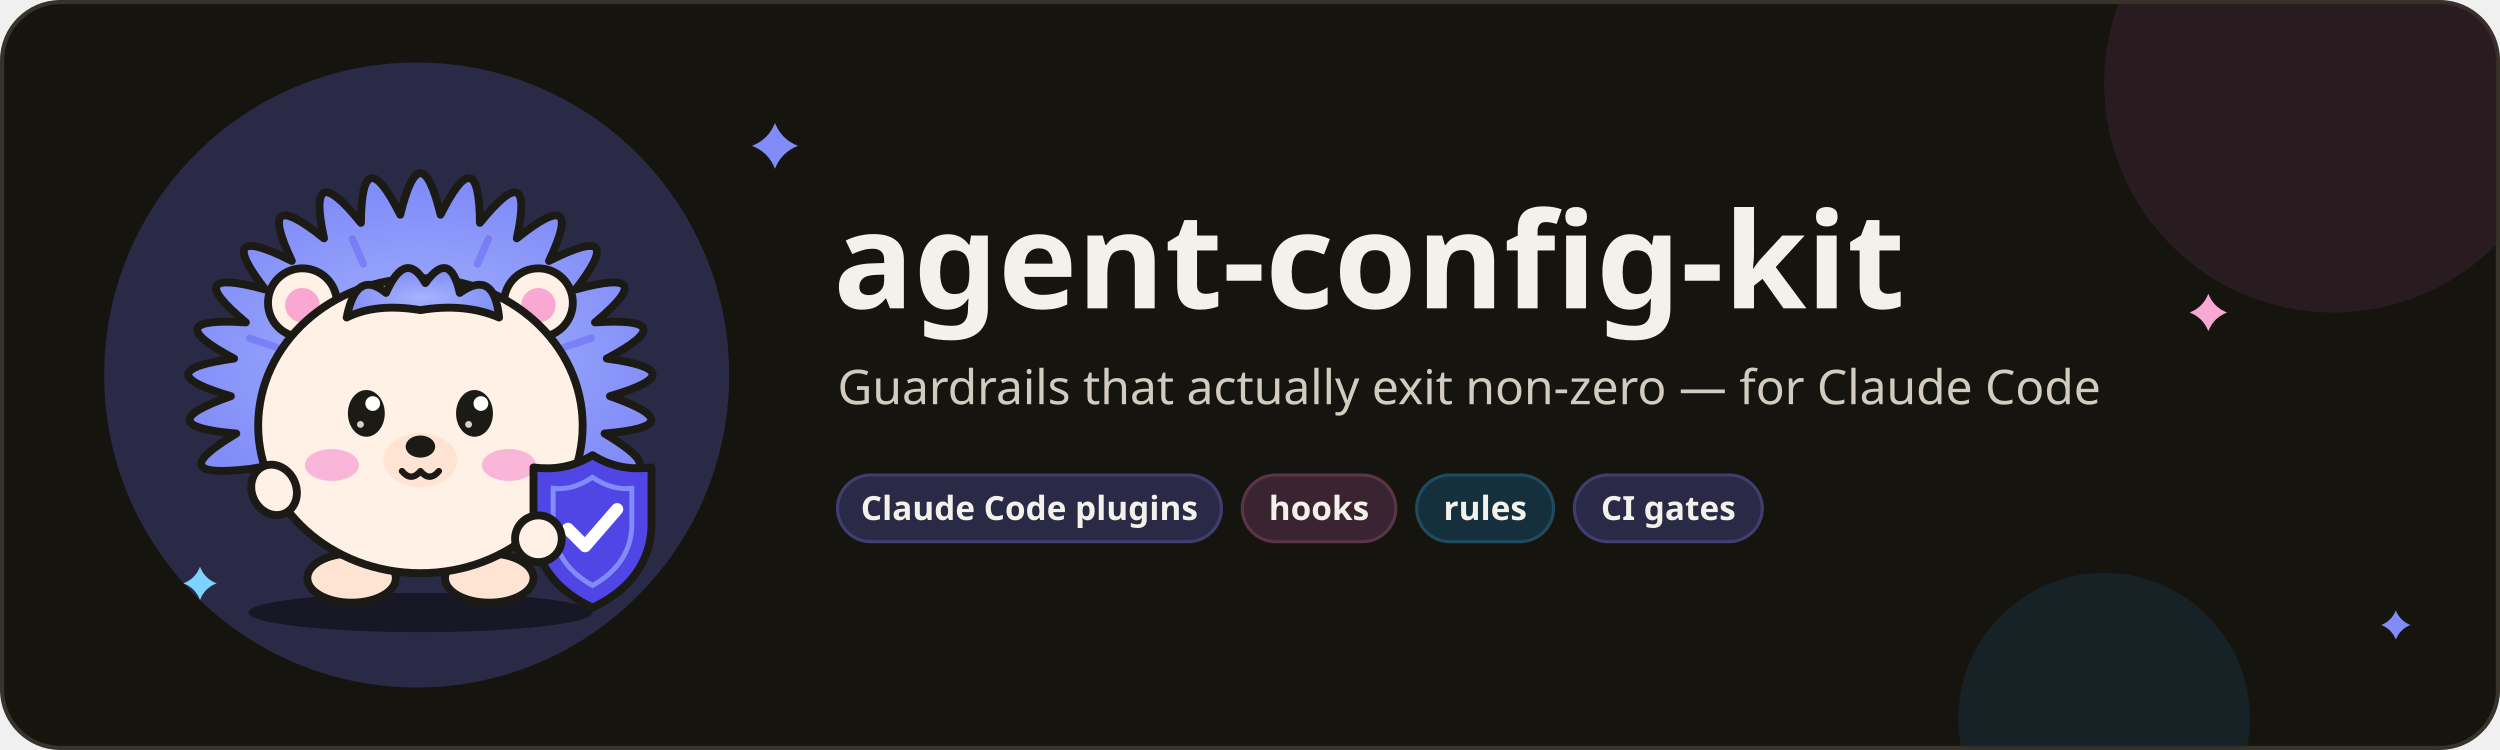
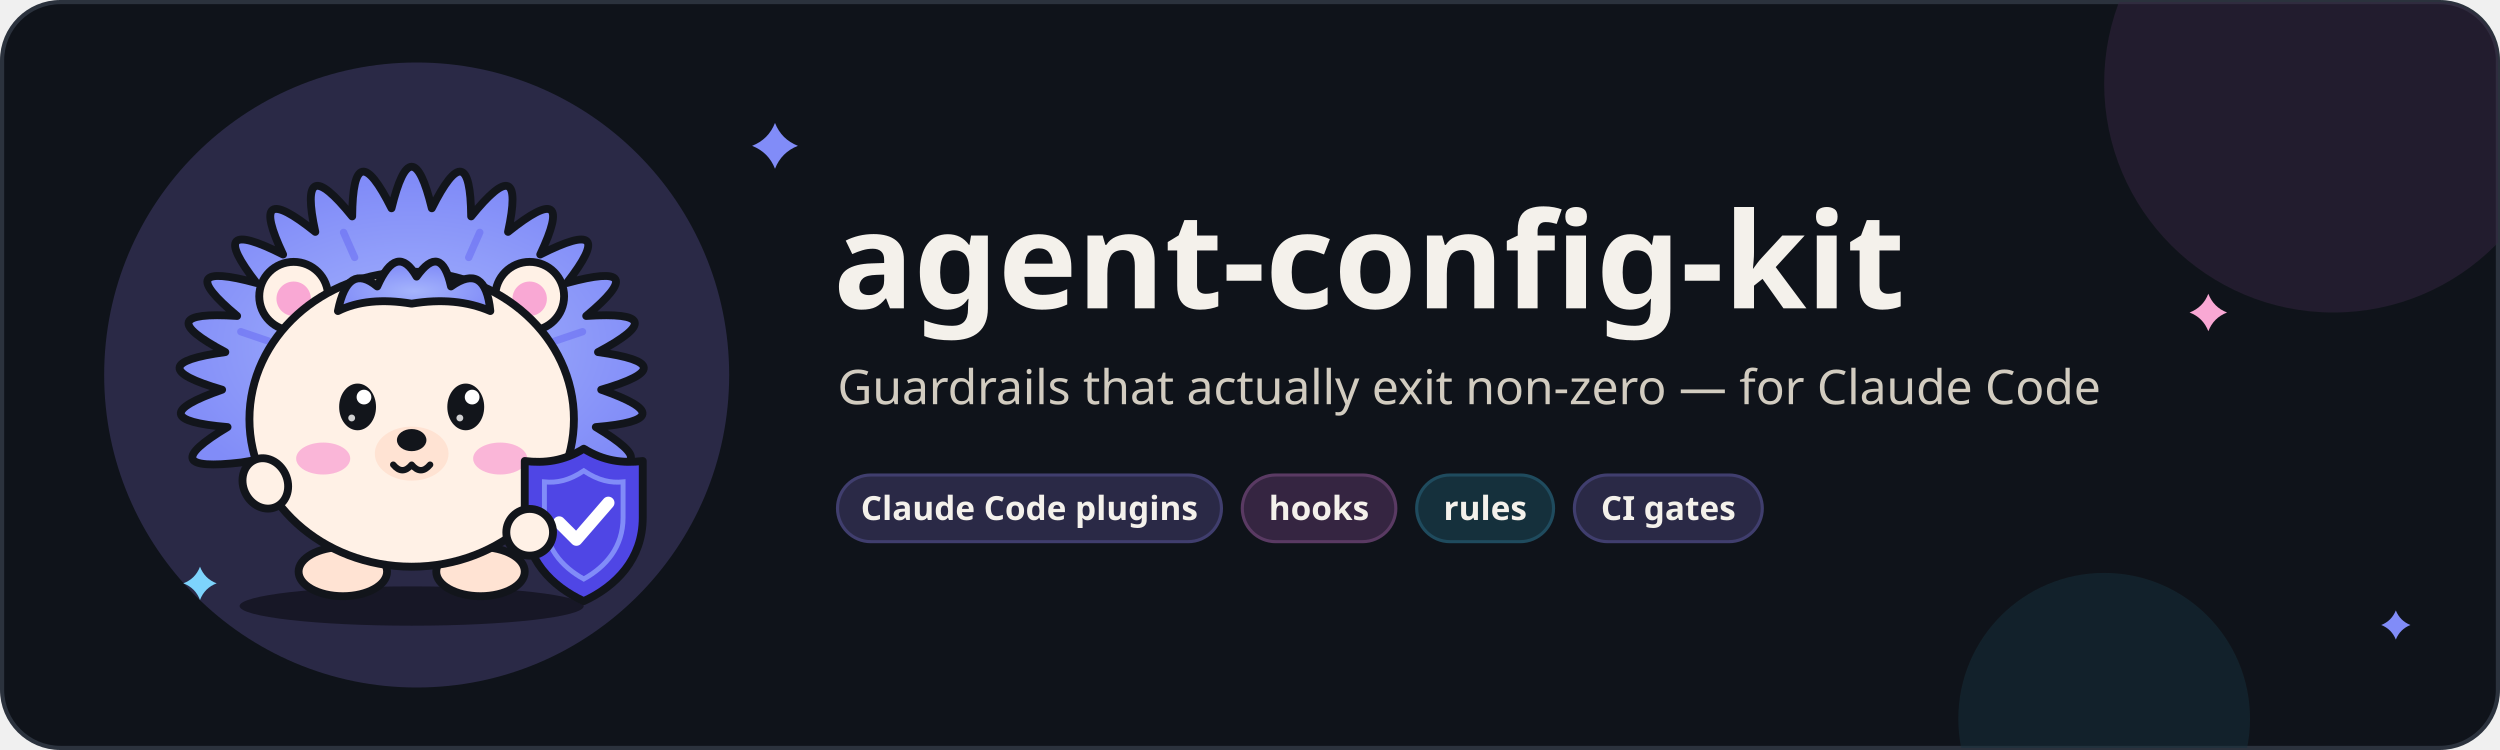
<svg xmlns="http://www.w3.org/2000/svg" viewBox="0 0 1200 360" role="img" aria-labelledby="t d">
  <defs>
    <style>.s{font-family:'Plus Jakarta Sans', system-ui, sans-serif}.m{font-family:ui-monospace, 'SF Mono', Menlo, Consolas, monospace;font-variant-ligatures:none}.eye,.tw,.blob{transform-box:fill-box;transform-origin:50% 50%}.eye{animation:blink 4.6s ease-in-out infinite}@keyframes blink{0%,93%,96%,100%{transform:scaleY(1)}94%,95%{transform:scaleY(.1)}}.glint{animation:glint 4.6s ease-in-out infinite}@keyframes glint{0%,93%,96%,100%{opacity:1}93.6%,95.4%{opacity:0}}.tw{animation:twinkle 6s ease-in-out infinite}.tw1{animation-delay:.6s}.tw2{animation-delay:2.1s}.tw3{animation-delay:3.6s}.tw4{animation-delay:5.1s}.tw5{animation-delay:1.35s}.tw6{animation-delay:2.85s}.tw7{animation-delay:4.35s}@keyframes twinkle{0%,32%,100%{transform:scale(1);opacity:1}10%{transform:scale(.85);opacity:.6}22%{transform:scale(1.1);opacity:1}}.blob{animation:drift-a 9s ease-in-out infinite}.blob2{animation-name:drift-b}.blob3{animation-name:drift-c}@keyframes drift-a{0%,100%{transform:translate(0,0)}50%{transform:translate(2px,-2px)}}@keyframes drift-b{0%,100%{transform:translate(0,0)}50%{transform:translate(-2.5px,2px)}}@keyframes drift-c{0%,100%{transform:translate(0,0)}50%{transform:translate(2px,-1.5px)}}@media (prefers-reduced-motion:reduce){*,*::before,*::after{animation:none!important}}</style>
    <filter id="sh" x="-10%" y="-10%" width="120%" height="140%">
      <feDropShadow dx="0" dy="4" stdDeviation="6" flood-color="#000000" flood-opacity="0.5" />
    </filter>
  </defs>
  <clipPath id="cc">
    <rect x="1" y="1" width="1198" height="358" rx="28" />
  </clipPath>
-   <rect x="1" y="1" width="1198" height="358" rx="28" fill="#16140f" stroke="#37322a" stroke-width="2" />
+   <rect x="1" y="1" width="1198" height="358" rx="28" fill="#0f131a" stroke="#2b323d" stroke-width="2" />
  <g clip-path="url(#cc)">
    <g class="blob">
      <circle cx="200" cy="180" r="150" fill="#2a2946" />
    </g>
    <g class="blob blob2">
-       <circle cx="1120" cy="40" r="110" fill="#3b2431" opacity="0.5" />
+       <circle cx="1120" cy="40" r="110" fill="#352541" opacity="0.5" />
    </g>
    <g class="blob blob3">
      <circle cx="1010" cy="345" r="70" fill="#15303c" opacity="0.5" />
    </g>
  </g>
  <g class="tw tw1">
    <path d="M372,59Q375.1,66.9 383,70Q375.1,73.1 372,81Q368.9,73.1 361,70Q368.9,66.9 372,59Z" fill="#818cf8" opacity="1" />
  </g>
  <g class="tw tw2">
    <path d="M1060,141Q1062.5,147.5 1069,150Q1062.5,152.5 1060,159Q1057.5,152.5 1051,150Q1057.5,147.5 1060,141Z" fill="#f9a8d4" opacity="1" />
  </g>
  <g class="tw tw3">
    <path d="M96,272Q98.2,277.8 104,280Q98.2,282.2 96,288Q93.8,282.2 88,280Q93.8,277.8 96,272Z" fill="#7dd3fc" opacity="1" />
  </g>
  <g class="tw tw4">
    <path d="M1150,293Q1152,298 1157,300Q1152,302 1150,307Q1148,302 1143,300Q1148,298 1150,293Z" fill="#818cf8" opacity="1" />
  </g>
-   <g transform="translate(72 58) scale(1.18)">
+   <g transform="translate(67.8 54.9) scale(1.18)">
    <defs>
      <radialGradient id="mg" cx="50%" cy="60%" r="55%">
        <stop offset="0" stop-color="#a5b4fc" />
        <stop offset="1" stop-color="#818cf8" />
      </radialGradient>
    </defs>
    <ellipse cx="110" cy="200" rx="70" ry="8" fill="#000000" opacity="0.45" />
-     <path d="M110,130L40.7,141.6Q3.9,145.9 35.1,127.2Q-1.8,124.1 32.9,112Q-2.4,101.7 34.2,96.7Q2,79.6 39,82Q11.3,58.9 46.9,68.6Q25.1,40.5 57.7,57Q42.7,25.3 70.8,47.8Q63.4,13.8 85.8,41.5Q86.1,6.8 101.8,38.2Q110,4.4 118.2,38.2Q133.9,6.8 134.2,41.5Q156.6,13.8 149.2,47.8Q177.3,25.3 162.3,57Q194.9,40.5 173.1,68.6Q208.7,58.9 181,82Q218,79.6 185.8,96.7Q222.4,101.7 187.1,112Q221.8,124.1 184.9,127.2Q216.1,145.9 179.3,141.6Z" fill="url(#mg)" stroke="#1c1a15" stroke-width="3.2" stroke-linejoin="round" stroke-linecap="round" />
+     <path d="M110,130L40.7,141.6Q3.9,145.9 35.1,127.2Q-1.8,124.1 32.9,112Q-2.4,101.7 34.2,96.7Q2,79.6 39,82Q11.3,58.9 46.9,68.6Q25.1,40.5 57.7,57Q42.7,25.3 70.8,47.8Q63.4,13.8 85.8,41.5Q86.1,6.8 101.8,38.2Q110,4.4 118.2,38.2Q133.9,6.8 134.2,41.5Q156.6,13.8 149.2,47.8Q177.3,25.3 162.3,57Q194.9,40.5 173.1,68.6Q208.7,58.9 181,82Q218,79.6 185.8,96.7Q222.4,101.7 187.1,112Q221.8,124.1 184.9,127.2Q216.1,145.9 179.3,141.6Z" fill="url(#mg)" stroke="#12151b" stroke-width="3.2" stroke-linejoin="round" stroke-linecap="round" />
    <path d="M51.7,92.2L40.5,88.4" stroke="#6366f1" stroke-width="3" stroke-linecap="round" opacity=".5" />
    <path d="M65.4,71.7L56.8,64.1" stroke="#6366f1" stroke-width="3" stroke-linecap="round" opacity=".5" />
    <path d="M86.8,58.2L82.3,48" stroke="#6366f1" stroke-width="3" stroke-linecap="round" opacity=".5" />
    <path d="M133.2,58.2L137.7,48" stroke="#6366f1" stroke-width="3" stroke-linecap="round" opacity=".5" />
    <path d="M154.6,71.7L163.2,64.1" stroke="#6366f1" stroke-width="3" stroke-linecap="round" opacity=".5" />
    <path d="M168.3,92.2L179.5,88.4" stroke="#6366f1" stroke-width="3" stroke-linecap="round" opacity=".5" />
-     <circle cx="62" cy="74" r="14" fill="#fff1e6" stroke="#1c1a15" stroke-width="3.2" stroke-linejoin="round" stroke-linecap="round" />
+     <circle cx="62" cy="74" r="14" fill="#fff1e6" stroke="#12151b" stroke-width="3.2" stroke-linejoin="round" stroke-linecap="round" />
    <circle cx="62" cy="75" r="7" fill="#f9a8d4" />
-     <circle cx="158" cy="74" r="14" fill="#fff1e6" stroke="#1c1a15" stroke-width="3.2" stroke-linejoin="round" stroke-linecap="round" />
+     <circle cx="158" cy="74" r="14" fill="#fff1e6" stroke="#12151b" stroke-width="3.2" stroke-linejoin="round" stroke-linecap="round" />
    <circle cx="158" cy="75" r="7" fill="#f9a8d4" />
-     <ellipse cx="82" cy="186" rx="18" ry="10" fill="#ffe3d3" stroke="#1c1a15" stroke-width="3.2" stroke-linejoin="round" stroke-linecap="round" />
-     <ellipse cx="138" cy="186" rx="18" ry="10" fill="#ffe3d3" stroke="#1c1a15" stroke-width="3.2" stroke-linejoin="round" stroke-linecap="round" />
-     <ellipse cx="110" cy="124" rx="66" ry="60" fill="#fff1e6" stroke="#1c1a15" stroke-width="3.2" stroke-linejoin="round" stroke-linecap="round" />
-     <path d="M80,80Q84,60 96,70Q104,52 112,66Q122,52 126,70Q140,60 142,80Q128,74 110,77Q92,74 80,80Z" fill="url(#mg)" stroke="#1c1a15" stroke-width="3.2" stroke-linejoin="round" stroke-linecap="round" />
+     <ellipse cx="82" cy="186" rx="18" ry="10" fill="#ffe3d3" stroke="#12151b" stroke-width="3.2" stroke-linejoin="round" stroke-linecap="round" />
+     <ellipse cx="138" cy="186" rx="18" ry="10" fill="#ffe3d3" stroke="#12151b" stroke-width="3.2" stroke-linejoin="round" stroke-linecap="round" />
+     <ellipse cx="110" cy="124" rx="66" ry="60" fill="#fff1e6" stroke="#12151b" stroke-width="3.2" stroke-linejoin="round" stroke-linecap="round" />
+     <path d="M80,80Q84,60 96,70Q104,52 112,66Q122,52 126,70Q140,60 142,80Q128,74 110,77Q92,74 80,80Z" fill="url(#mg)" stroke="#12151b" stroke-width="3.2" stroke-linejoin="round" stroke-linecap="round" />
    <ellipse cx="74" cy="140" rx="11" ry="6.5" fill="#f9a8d4" opacity=".8" />
    <ellipse cx="146" cy="140" rx="11" ry="6.5" fill="#f9a8d4" opacity=".8" />
    <g class="eye">
-       <ellipse cx="88" cy="119" rx="7.5" ry="9.5" fill="#1c1a15" />
+       <ellipse cx="88" cy="119" rx="7.5" ry="9.5" fill="#12151b" />
      <g class="glint">
        <circle cx="90.6" cy="115" r="3" fill="#ffffff" />
        <circle cx="85.6" cy="123.5" r="1.4" fill="#ffffff" opacity=".8" />
      </g>
    </g>
    <g class="eye">
-       <ellipse cx="132" cy="119" rx="7.5" ry="9.5" fill="#1c1a15" />
+       <ellipse cx="132" cy="119" rx="7.5" ry="9.5" fill="#12151b" />
      <g class="glint">
        <circle cx="134.6" cy="115" r="3" fill="#ffffff" />
        <circle cx="129.6" cy="123.5" r="1.4" fill="#ffffff" opacity=".8" />
      </g>
    </g>
    <ellipse cx="110" cy="138" rx="15" ry="11" fill="#ffe3d3" />
-     <ellipse cx="110" cy="132.5" rx="6" ry="4.5" fill="#1c1a15" />
-     <path d="M102.5,142.5q3.75,4.5 7.5,0q3.75,4.5 7.5,0" fill="none" stroke="#1c1a15" stroke-width="2.6" stroke-linecap="round" stroke-linejoin="round" />
-     <ellipse cx="50" cy="152" rx="9" ry="10.5" fill="#fff1e6" stroke="#1c1a15" stroke-width="3.2" stroke-linejoin="round" stroke-linecap="round" transform="rotate(-25 46 150)" />
-     <path d="M180,136C188,141 196,142 204,141L204,164C204,181 193,192 180,198C167,192 156,181 156,164L156,141C164,142 172,141 180,136Z" fill="#4f46e5" stroke="#1c1a15" stroke-width="3.2" stroke-linejoin="round" stroke-linecap="round" />
+     <ellipse cx="110" cy="132.5" rx="6" ry="4.5" fill="#12151b" />
+     <path d="M102.5,142.5q3.75,4.5 7.5,0q3.75,4.5 7.5,0" fill="none" stroke="#12151b" stroke-width="2.6" stroke-linecap="round" stroke-linejoin="round" />
+     <ellipse cx="50" cy="152" rx="9" ry="10.5" fill="#fff1e6" stroke="#12151b" stroke-width="3.2" stroke-linejoin="round" stroke-linecap="round" transform="rotate(-25 46 150)" />
+     <path d="M180,136C188,141 196,142 204,141L204,164C204,181 193,192 180,198C167,192 156,181 156,164L156,141C164,142 172,141 180,136Z" fill="#4f46e5" stroke="#12151b" stroke-width="3.2" stroke-linejoin="round" stroke-linecap="round" />
    <path d="M180,145C186,149 191,150 196,149.5L196,164C196,176 189,184 180,189C171,184 164,176 164,164L164,149.5C169,150 174,149 180,145Z" fill="none" stroke="#818cf8" stroke-width="2" />
    <path d="M170,166l7,7l13,-15" fill="none" stroke="#ffffff" stroke-width="5" stroke-linecap="round" stroke-linejoin="round" />
-     <circle cx="158" cy="170" r="9.5" fill="#fff1e6" stroke="#1c1a15" stroke-width="3.2" stroke-linejoin="round" stroke-linecap="round" />
+     <circle cx="158" cy="170" r="9.5" fill="#fff1e6" stroke="#12151b" stroke-width="3.2" stroke-linejoin="round" stroke-linecap="round" />
  </g>
  <text class="s" x="400" y="148" font-size="64" font-weight="800" fill="#f4f1eb">agent-config-kit</text>
  <text class="s" x="402" y="194" font-size="23" font-weight="500" fill="#d2ccc0">Guardrails that actually exit non-zero — for Claude Code</text>
  <rect x="402" y="228" width="184.3" height="32" rx="16.0" fill="#2a2946" stroke="#403e6e" stroke-width="1.5" />
  <text class="s" x="494.1" y="249.6" font-size="16" font-weight="600" fill="#f4f1eb" text-anchor="middle">Claude Code plugins</text>
-   <rect x="596.3" y="228" width="73.7" height="32" rx="16.0" fill="#3b2431" stroke="#5a3448" stroke-width="1.5" />
+   <rect x="596.3" y="228" width="73.7" height="32" rx="16.0" fill="#352541" stroke="#5a3a63" stroke-width="1.5" />
  <text class="s" x="633.1" y="249.6" font-size="16" font-weight="600" fill="#f4f1eb" text-anchor="middle">hooks</text>
  <rect x="680" y="228" width="65.7" height="32" rx="16.0" fill="#15303c" stroke="#1f4b5e" stroke-width="1.5" />
  <text class="s" x="712.9" y="249.6" font-size="16" font-weight="600" fill="#f4f1eb" text-anchor="middle">rules</text>
  <rect x="755.7" y="228" width="90.2" height="32" rx="16.0" fill="#2a2946" stroke="#403e6e" stroke-width="1.5" />
  <text class="s" x="800.8" y="249.6" font-size="16" font-weight="600" fill="#f4f1eb" text-anchor="middle">CI gates</text>
</svg>
